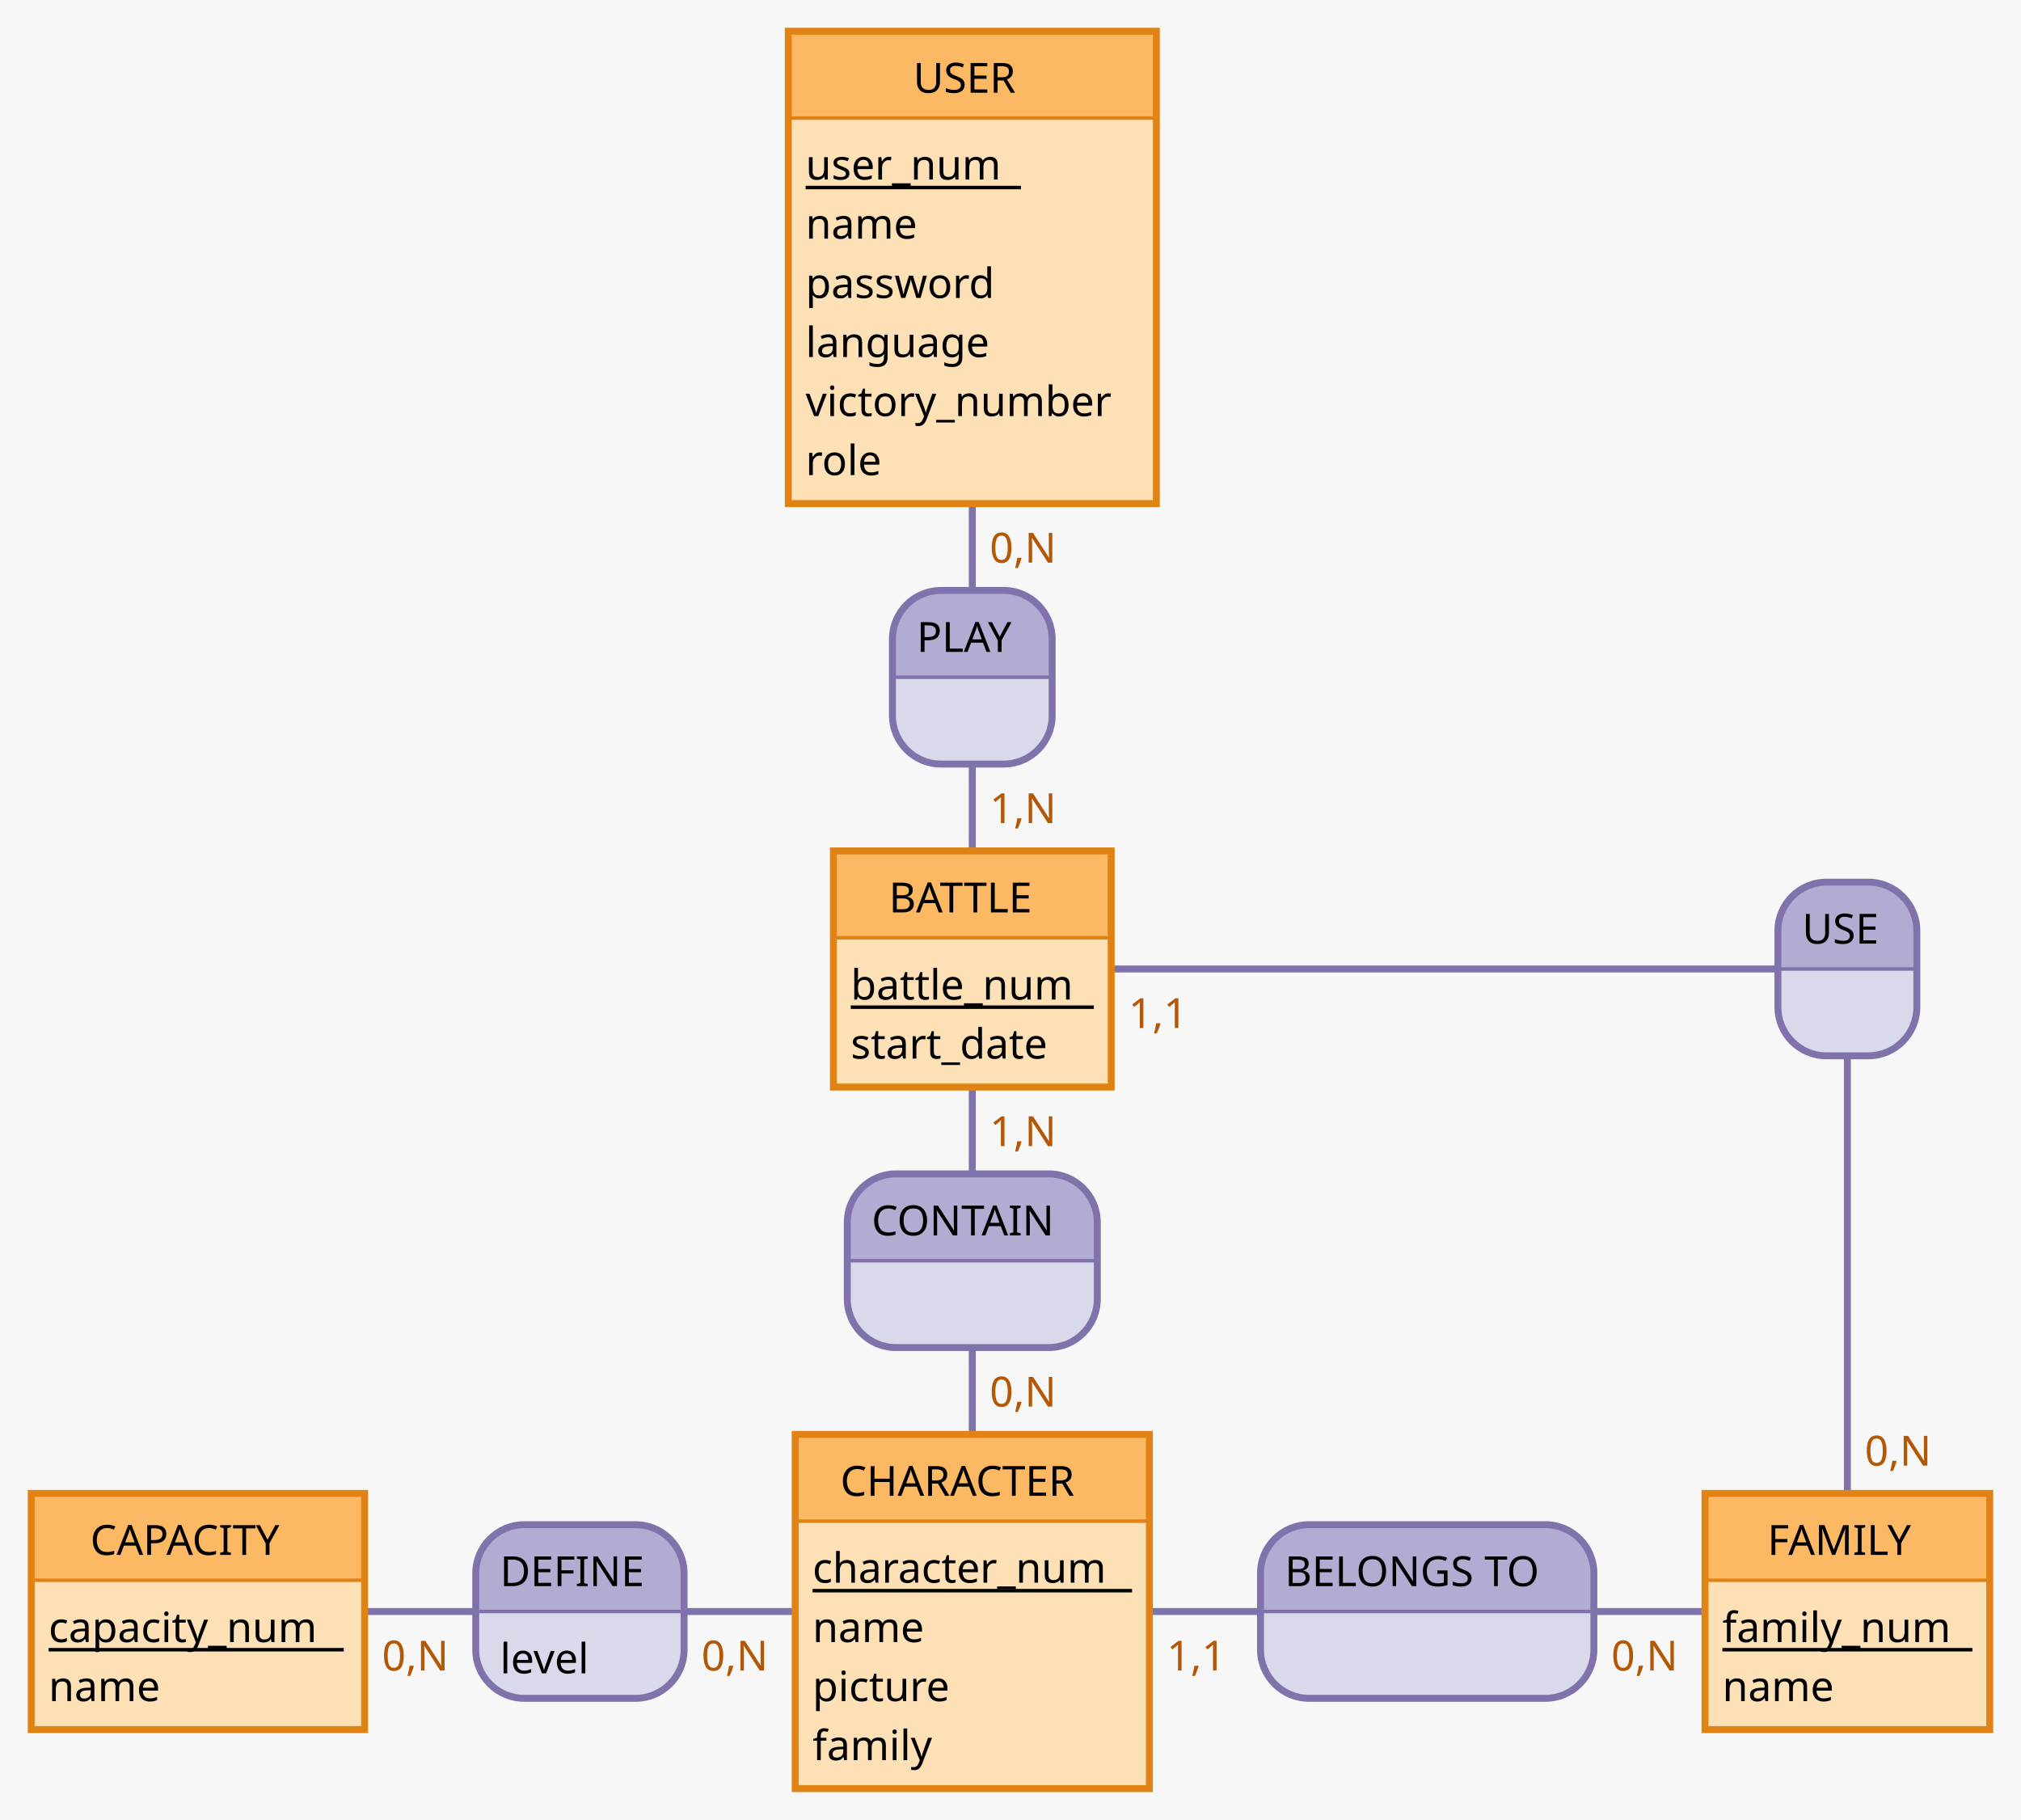
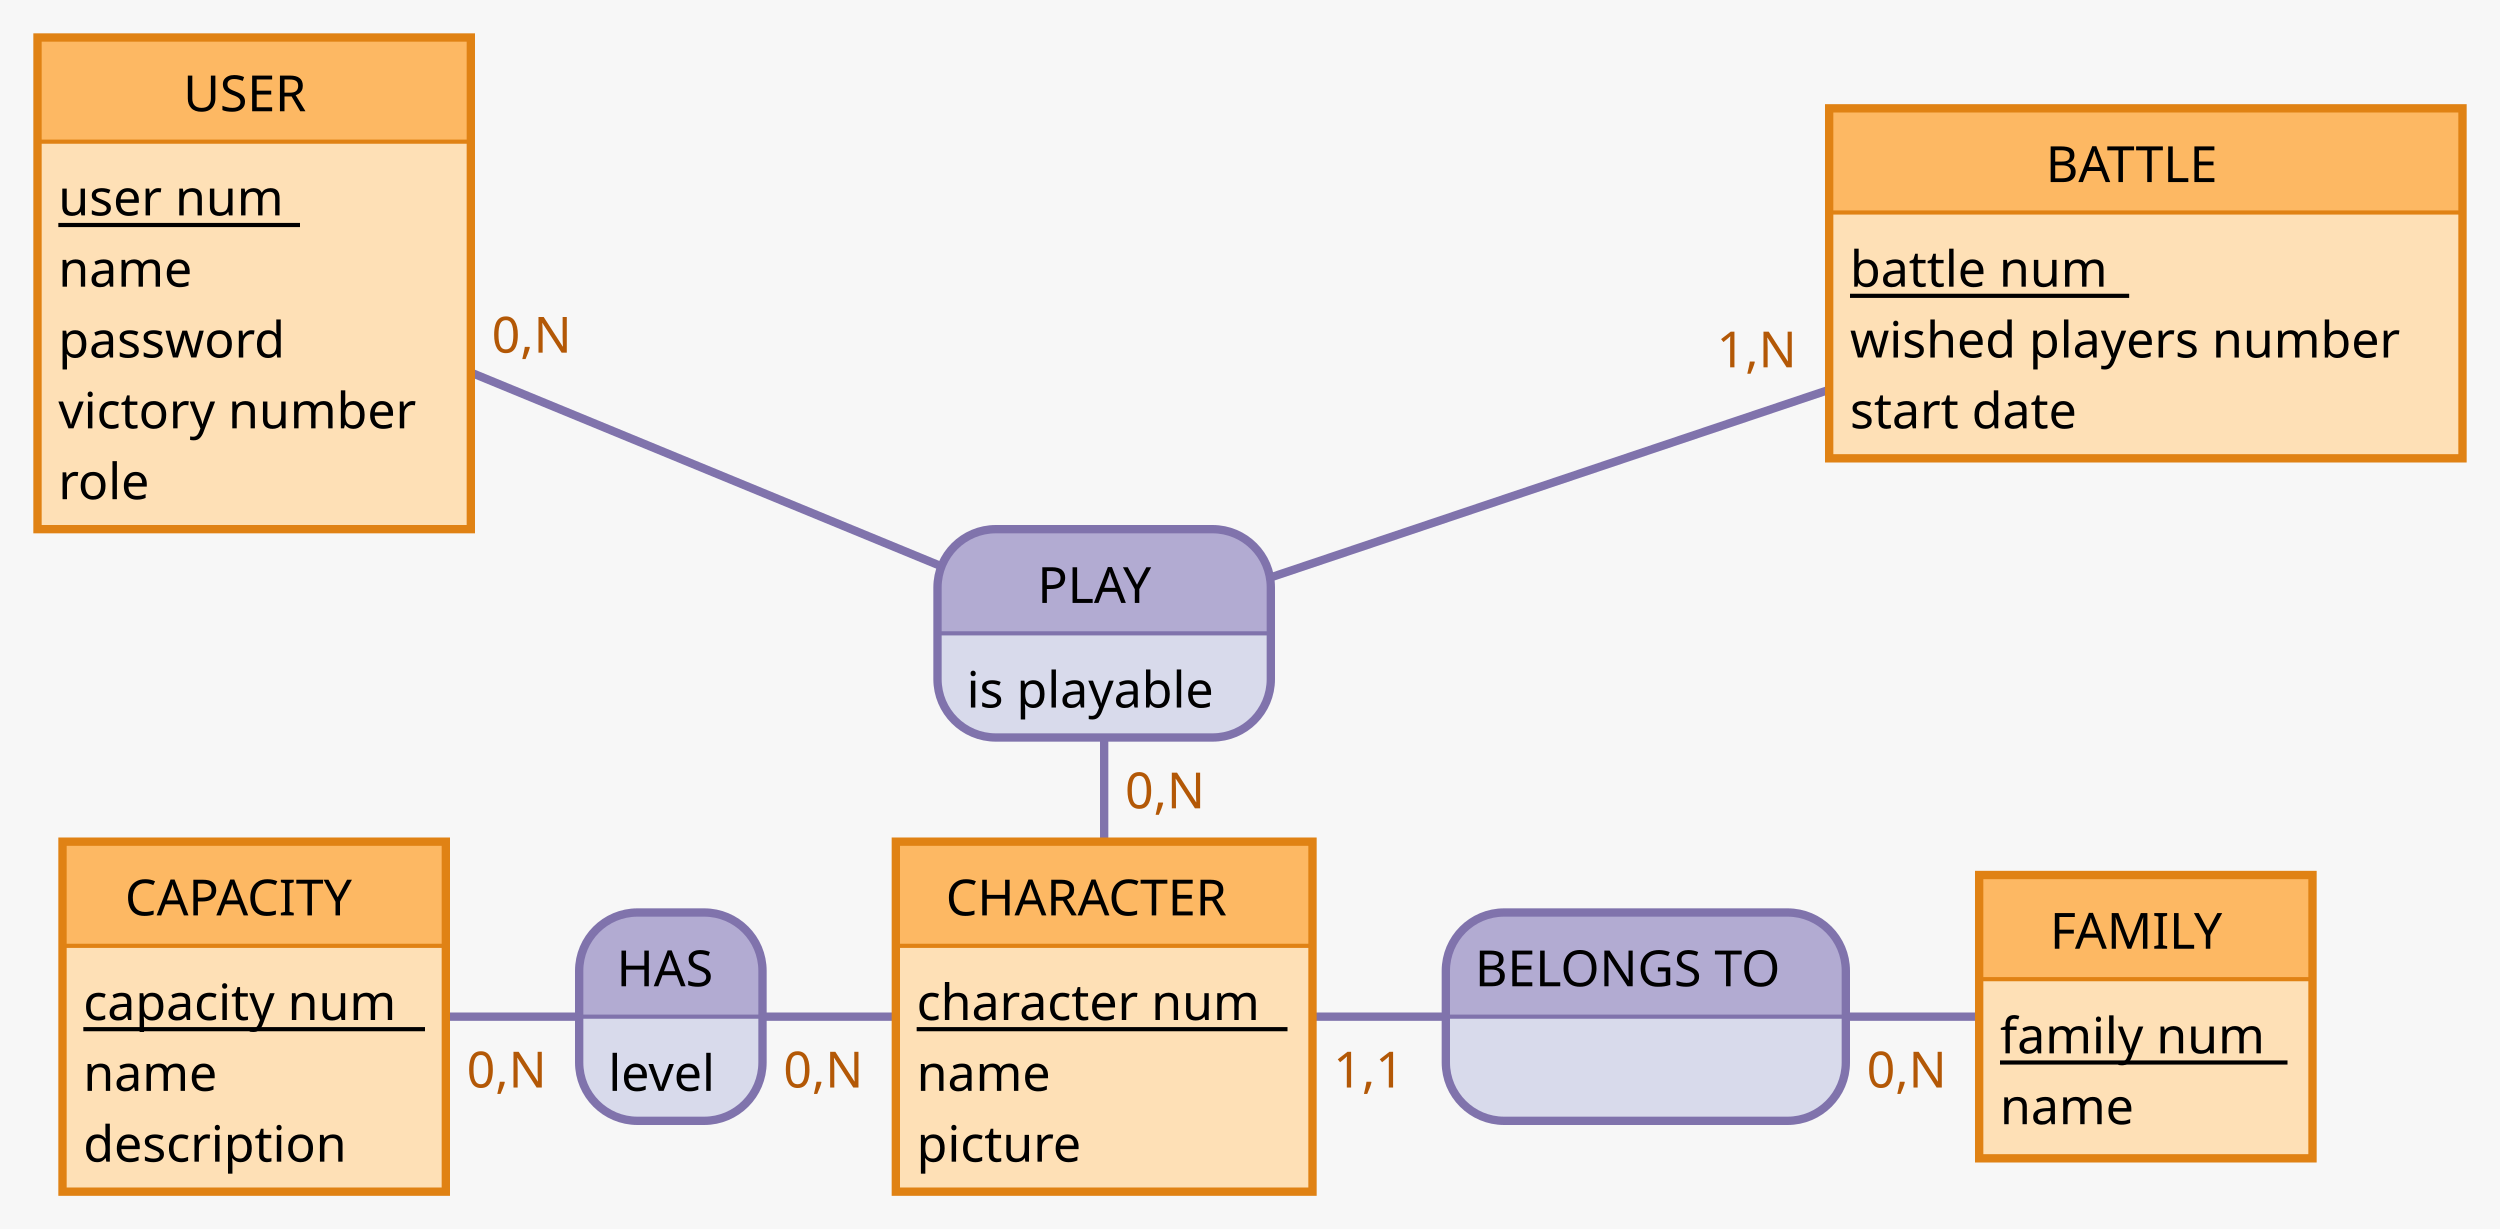
- <svg xmlns="http://www.w3.org/2000/svg" width="582" height="524" view_box="0 0 582 524">\n\n<rect id="frame" x="0" y="0" width="582" height="524" fill="#f7f7f7" stroke="none" stroke-width="0" />
-   <line x1="280" y1="77" x2="280" y2="195" stroke="#8073ac" stroke-width="2" />
-   <text x="285.0" y="162" fill="#b35806" font-family="Verdana" font-size="12">0,N</text>
-   <line x1="280" y1="279" x2="280" y2="195" stroke="#8073ac" stroke-width="2" />
-   <text x="285.0" y="237" fill="#b35806" font-family="Verdana" font-size="12">1,N</text>
+ <svg xmlns="http://www.w3.org/2000/svg" width="600" height="295" view_box="0 0 600 295">\n\n<rect id="frame" x="0" y="0" width="600" height="295" fill="#f7f7f7" stroke="none" stroke-width="0" />
+   <line x1="61" y1="68" x2="265" y2="152" stroke="#8073ac" stroke-width="2" />
+   <text x="118" y="84.637" fill="#b35806" font-family="Verdana" font-size="12">0,N</text>
+   <line x1="515" y1="68" x2="265" y2="152" stroke="#8073ac" stroke-width="2" />
+   <text x="412" y="88.156" fill="#b35806" font-family="Verdana" font-size="12">1,N</text>
+   <line x1="265" y1="244" x2="265" y2="152" stroke="#8073ac" stroke-width="2" />
+   <text x="270.0" y="194" fill="#b35806" font-family="Verdana" font-size="12">0,N</text>
  <g id="association-PLAY">
-     <path d="M 289 170 a 14 14 90 0 1 14 14 V 195 h -46 V 184 a 14 14 90 0 1 14 -14" fill="#b2abd2" stroke="#b2abd2" stroke-width="0" />
-     <path d="M 303 195.0 v 11 a 14 14 90 0 1 -14 14 H 271 a 14 14 90 0 1 -14 -14 V 195.0 H 46" fill="#d8daeb" stroke="#d8daeb" stroke-width="0" />
-     <rect x="257" y="170" width="46" height="50" fill="none" rx="14" stroke="#8073ac" stroke-width="2" />
-     <line x1="257" y1="195" x2="303" y2="195" stroke="#8073ac" stroke-width="1" />
-     <text x="264" y="187.7" fill="#000000" font-family="Verdana" font-size="12">PLAY</text>
+     <path d="M 291 127 a 14 14 90 0 1 14 14 V 152 h -80 V 141 a 14 14 90 0 1 14 -14" fill="#b2abd2" stroke="#b2abd2" stroke-width="0" />
+     <path d="M 305 152.0 v 11 a 14 14 90 0 1 -14 14 H 239 a 14 14 90 0 1 -14 -14 V 152.0 H 80" fill="#d8daeb" stroke="#d8daeb" stroke-width="0" />
+     <rect x="225" y="127" width="80" height="50" fill="none" rx="14" stroke="#8073ac" stroke-width="2" />
+     <line x1="225" y1="152" x2="305" y2="152" stroke="#8073ac" stroke-width="1" />
+     <text x="249" y="144.7" fill="#000000" font-family="Verdana" font-size="12">PLAY</text>
+     <text x="232" y="169.8" fill="#000000" font-family="Verdana" font-size="12">is playable</text>
  </g>
-   <line x1="57" y1="464" x2="167" y2="464" stroke="#8073ac" stroke-width="2" />
-   <text x="110" y="481.0" fill="#b35806" font-family="Verdana" font-size="12">0,N</text>
-   <line x1="280" y1="464" x2="167" y2="464" stroke="#8073ac" stroke-width="2" />
-   <text x="202" y="481.0" fill="#b35806" font-family="Verdana" font-size="12">0,N</text>
-   <g id="association-DEFINE">
-     <path d="M 183 439 a 14 14 90 0 1 14 14 V 464 h -60 V 453 a 14 14 90 0 1 14 -14" fill="#b2abd2" stroke="#b2abd2" stroke-width="0" />
-     <path d="M 197 464.0 v 11 a 14 14 90 0 1 -14 14 H 151 a 14 14 90 0 1 -14 -14 V 464.0 H 60" fill="#d8daeb" stroke="#d8daeb" stroke-width="0" />
-     <rect x="137" y="439" width="60" height="50" fill="none" rx="14" stroke="#8073ac" stroke-width="2" />
-     <line x1="137" y1="464" x2="197" y2="464" stroke="#8073ac" stroke-width="1" />
-     <text x="144" y="456.7" fill="#000000" font-family="Verdana" font-size="12">DEFINE</text>
-     <text x="144" y="481.8" fill="#000000" font-family="Verdana" font-size="12">level</text>
+   <line x1="61" y1="244" x2="161" y2="244" stroke="#8073ac" stroke-width="2" />
+   <text x="112" y="261.0" fill="#b35806" font-family="Verdana" font-size="12">0,N</text>
+   <line x1="265" y1="244" x2="161" y2="244" stroke="#8073ac" stroke-width="2" />
+   <text x="188" y="261.0" fill="#b35806" font-family="Verdana" font-size="12">0,N</text>
+   <g id="association-HAS">
+     <path d="M 169 219 a 14 14 90 0 1 14 14 V 244 h -44 V 233 a 14 14 90 0 1 14 -14" fill="#b2abd2" stroke="#b2abd2" stroke-width="0" />
+     <path d="M 183 244.0 v 11 a 14 14 90 0 1 -14 14 H 153 a 14 14 90 0 1 -14 -14 V 244.0 H 44" fill="#d8daeb" stroke="#d8daeb" stroke-width="0" />
+     <rect x="139" y="219" width="44" height="50" fill="none" rx="14" stroke="#8073ac" stroke-width="2" />
+     <line x1="139" y1="244" x2="183" y2="244" stroke="#8073ac" stroke-width="1" />
+     <text x="148" y="236.7" fill="#000000" font-family="Verdana" font-size="12">HAS</text>
+     <text x="146" y="261.8" fill="#000000" font-family="Verdana" font-size="12">level</text>
  </g>
-   <line x1="532" y1="464" x2="532" y2="279" stroke="#8073ac" stroke-width="2" />
-   <text x="537.0" y="422" fill="#b35806" font-family="Verdana" font-size="12">0,N</text>
-   <line x1="280" y1="279" x2="532" y2="279" stroke="#8073ac" stroke-width="2" />
-   <text x="325" y="296.0" fill="#b35806" font-family="Verdana" font-size="12">1,1</text>
-   <g id="association-USE">
-     <path d="M 538 254 a 14 14 90 0 1 14 14 V 279 h -40 V 268 a 14 14 90 0 1 14 -14" fill="#b2abd2" stroke="#b2abd2" stroke-width="0" />
-     <path d="M 552 279.0 v 11 a 14 14 90 0 1 -14 14 H 526 a 14 14 90 0 1 -14 -14 V 279.0 H 40" fill="#d8daeb" stroke="#d8daeb" stroke-width="0" />
-     <rect x="512" y="254" width="40" height="50" fill="none" rx="14" stroke="#8073ac" stroke-width="2" />
-     <line x1="512" y1="279" x2="552" y2="279" stroke="#8073ac" stroke-width="1" />
-     <text x="519" y="271.7" fill="#000000" font-family="Verdana" font-size="12">USE</text>
-   </g>
-   <line x1="280" y1="464" x2="411" y2="464" stroke="#8073ac" stroke-width="2" />
-   <text x="336" y="481.0" fill="#b35806" font-family="Verdana" font-size="12">1,1</text>
-   <line x1="532" y1="464" x2="411" y2="464" stroke="#8073ac" stroke-width="2" />
-   <text x="464" y="481.0" fill="#b35806" font-family="Verdana" font-size="12">0,N</text>
+   <line x1="265" y1="244" x2="395" y2="244" stroke="#8073ac" stroke-width="2" />
+   <text x="320" y="261.0" fill="#b35806" font-family="Verdana" font-size="12">1,1</text>
+   <line x1="515" y1="244" x2="395" y2="244" stroke="#8073ac" stroke-width="2" />
+   <text x="448" y="261.0" fill="#b35806" font-family="Verdana" font-size="12">0,N</text>
  <g id="association-BELONGS TO">
-     <path d="M 445 439 a 14 14 90 0 1 14 14 V 464 h -96 V 453 a 14 14 90 0 1 14 -14" fill="#b2abd2" stroke="#b2abd2" stroke-width="0" />
-     <path d="M 459 464.0 v 11 a 14 14 90 0 1 -14 14 H 377 a 14 14 90 0 1 -14 -14 V 464.0 H 96" fill="#d8daeb" stroke="#d8daeb" stroke-width="0" />
-     <rect x="363" y="439" width="96" height="50" fill="none" rx="14" stroke="#8073ac" stroke-width="2" />
-     <line x1="363" y1="464" x2="459" y2="464" stroke="#8073ac" stroke-width="1" />
-     <text x="370" y="456.7" fill="#000000" font-family="Verdana" font-size="12">BELONGS TO</text>
-   </g>
-   <line x1="280" y1="279" x2="280" y2="363" stroke="#8073ac" stroke-width="2" />
-   <text x="285.0" y="330" fill="#b35806" font-family="Verdana" font-size="12">1,N</text>
-   <line x1="280" y1="464" x2="280" y2="363" stroke="#8073ac" stroke-width="2" />
-   <text x="285.0" y="405" fill="#b35806" font-family="Verdana" font-size="12">0,N</text>
-   <g id="association-CONTAIN">
-     <path d="M 302 338 a 14 14 90 0 1 14 14 V 363 h -72 V 352 a 14 14 90 0 1 14 -14" fill="#b2abd2" stroke="#b2abd2" stroke-width="0" />
-     <path d="M 316 363.0 v 11 a 14 14 90 0 1 -14 14 H 258 a 14 14 90 0 1 -14 -14 V 363.0 H 72" fill="#d8daeb" stroke="#d8daeb" stroke-width="0" />
-     <rect x="244" y="338" width="72" height="50" fill="none" rx="14" stroke="#8073ac" stroke-width="2" />
-     <line x1="244" y1="363" x2="316" y2="363" stroke="#8073ac" stroke-width="1" />
-     <text x="251" y="355.7" fill="#000000" font-family="Verdana" font-size="12">CONTAIN</text>
+     <path d="M 429 219 a 14 14 90 0 1 14 14 V 244 h -96 V 233 a 14 14 90 0 1 14 -14" fill="#b2abd2" stroke="#b2abd2" stroke-width="0" />
+     <path d="M 443 244.0 v 11 a 14 14 90 0 1 -14 14 H 361 a 14 14 90 0 1 -14 -14 V 244.0 H 96" fill="#d8daeb" stroke="#d8daeb" stroke-width="0" />
+     <rect x="347" y="219" width="96" height="50" fill="none" rx="14" stroke="#8073ac" stroke-width="2" />
+     <line x1="347" y1="244" x2="443" y2="244" stroke="#8073ac" stroke-width="1" />
+     <text x="354" y="236.7" fill="#000000" font-family="Verdana" font-size="12">BELONGS TO</text>
  </g>
  <g id="entity-BATTLE">
    <g id="frame-BATTLE">
-       <rect x="240" y="245" width="80" height="25" fill="#fdb863" stroke="#fdb863" stroke-width="0" />
-       <rect x="240" y="270.0" width="80" height="43" fill="#fee0b6" stroke="#fee0b6" stroke-width="0" />
-       <rect x="240" y="245" width="80" height="68" fill="none" stroke="#e08214" stroke-width="2" />
-       <line x1="240" y1="270" x2="320" y2="270" stroke="#e08214" stroke-width="1" />
+       <rect x="439" y="26" width="152" height="25" fill="#fdb863" stroke="#fdb863" stroke-width="0" />
+       <rect x="439" y="51.0" width="152" height="59" fill="#fee0b6" stroke="#fee0b6" stroke-width="0" />
+       <rect x="439" y="26" width="152" height="84" fill="none" stroke="#e08214" stroke-width="2" />
+       <line x1="439" y1="51" x2="591" y2="51" stroke="#e08214" stroke-width="1" />
    </g>
-     <text x="256" y="262.7" fill="#000000" font-family="Verdana" font-size="12">BATTLE</text>
-     <text x="245" y="287.8" fill="#000000" font-family="Verdana" font-size="12">battle_num</text>
-     <line x1="245" y1="290" x2="315" y2="290" stroke="#000000" stroke-width="1" />
-     <text x="245" y="304.8" fill="#000000" font-family="Verdana" font-size="12">start_date</text>
+     <text x="491" y="43.7" fill="#000000" font-family="Verdana" font-size="12">BATTLE</text>
+     <text x="444" y="68.8" fill="#000000" font-family="Verdana" font-size="12">battle num</text>
+     <line x1="444" y1="71" x2="511" y2="71" stroke="#000000" stroke-width="1" />
+     <text x="444" y="85.8" fill="#000000" font-family="Verdana" font-size="12">wished players number</text>
+     <text x="444" y="102.8" fill="#000000" font-family="Verdana" font-size="12">start date</text>
  </g>
  <g id="entity-CHARACTER">
    <g id="frame-CHARACTER">
-       <rect x="229" y="413" width="102" height="25" fill="#fdb863" stroke="#fdb863" stroke-width="0" />
-       <rect x="229" y="438.0" width="102" height="77" fill="#fee0b6" stroke="#fee0b6" stroke-width="0" />
-       <rect x="229" y="413" width="102" height="102" fill="none" stroke="#e08214" stroke-width="2" />
-       <line x1="229" y1="438" x2="331" y2="438" stroke="#e08214" stroke-width="1" />
+       <rect x="215" y="202" width="100" height="25" fill="#fdb863" stroke="#fdb863" stroke-width="0" />
+       <rect x="215" y="227.0" width="100" height="59" fill="#fee0b6" stroke="#fee0b6" stroke-width="0" />
+       <rect x="215" y="202" width="100" height="84" fill="none" stroke="#e08214" stroke-width="2" />
+       <line x1="215" y1="227" x2="315" y2="227" stroke="#e08214" stroke-width="1" />
    </g>
-     <text x="242" y="430.7" fill="#000000" font-family="Verdana" font-size="12">CHARACTER</text>
-     <text x="234" y="455.7" fill="#000000" font-family="Verdana" font-size="12">character_num</text>
-     <line x1="234" y1="458" x2="326" y2="458" stroke="#000000" stroke-width="1" />
-     <text x="234" y="472.8" fill="#000000" font-family="Verdana" font-size="12">name</text>
-     <text x="234" y="489.8" fill="#000000" font-family="Verdana" font-size="12">picture</text>
-     <text x="234" y="506.8" fill="#000000" font-family="Verdana" font-size="12">family</text>
+     <text x="227" y="219.7" fill="#000000" font-family="Verdana" font-size="12">CHARACTER</text>
+     <text x="220" y="244.8" fill="#000000" font-family="Verdana" font-size="12">character num</text>
+     <line x1="220" y1="247" x2="309" y2="247" stroke="#000000" stroke-width="1" />
+     <text x="220" y="261.8" fill="#000000" font-family="Verdana" font-size="12">name</text>
+     <text x="220" y="278.8" fill="#000000" font-family="Verdana" font-size="12">picture</text>
  </g>
  <g id="entity-CAPACITY">
    <g id="frame-CAPACITY">
-       <rect x="9" y="430" width="96" height="25" fill="#fdb863" stroke="#fdb863" stroke-width="0" />
-       <rect x="9" y="455.0" width="96" height="43" fill="#fee0b6" stroke="#fee0b6" stroke-width="0" />
-       <rect x="9" y="430" width="96" height="68" fill="none" stroke="#e08214" stroke-width="2" />
-       <line x1="9" y1="455" x2="105" y2="455" stroke="#e08214" stroke-width="1" />
+       <rect x="15" y="202" width="92" height="25" fill="#fdb863" stroke="#fdb863" stroke-width="0" />
+       <rect x="15" y="227.0" width="92" height="59" fill="#fee0b6" stroke="#fee0b6" stroke-width="0" />
+       <rect x="15" y="202" width="92" height="84" fill="none" stroke="#e08214" stroke-width="2" />
+       <line x1="15" y1="227" x2="107" y2="227" stroke="#e08214" stroke-width="1" />
    </g>
-     <text x="26" y="447.7" fill="#000000" font-family="Verdana" font-size="12">CAPACITY</text>
-     <text x="14" y="472.8" fill="#000000" font-family="Verdana" font-size="12">capacity_num</text>
-     <line x1="14" y1="475" x2="99" y2="475" stroke="#000000" stroke-width="1" />
-     <text x="14" y="489.8" fill="#000000" font-family="Verdana" font-size="12">name</text>
+     <text x="30" y="219.7" fill="#000000" font-family="Verdana" font-size="12">CAPACITY</text>
+     <text x="20" y="244.8" fill="#000000" font-family="Verdana" font-size="12">capacity num</text>
+     <line x1="20" y1="247" x2="102" y2="247" stroke="#000000" stroke-width="1" />
+     <text x="20" y="261.8" fill="#000000" font-family="Verdana" font-size="12">name</text>
+     <text x="20" y="278.8" fill="#000000" font-family="Verdana" font-size="12">description</text>
  </g>
  <g id="entity-USER">
    <g id="frame-USER">
-       <rect x="227" y="9" width="106" height="25" fill="#fdb863" stroke="#fdb863" stroke-width="0" />
-       <rect x="227" y="34.0" width="106" height="111" fill="#fee0b6" stroke="#fee0b6" stroke-width="0" />
-       <rect x="227" y="9" width="106" height="136" fill="none" stroke="#e08214" stroke-width="2" />
-       <line x1="227" y1="34" x2="333" y2="34" stroke="#e08214" stroke-width="1" />
+       <rect x="9" y="9" width="104" height="25" fill="#fdb863" stroke="#fdb863" stroke-width="0" />
+       <rect x="9" y="34.0" width="104" height="93" fill="#fee0b6" stroke="#fee0b6" stroke-width="0" />
+       <rect x="9" y="9" width="104" height="118" fill="none" stroke="#e08214" stroke-width="2" />
+       <line x1="9" y1="34" x2="113" y2="34" stroke="#e08214" stroke-width="1" />
    </g>
-     <text x="263" y="26.7" fill="#000000" font-family="Verdana" font-size="12">USER</text>
-     <text x="232" y="51.7" fill="#000000" font-family="Verdana" font-size="12">user_num</text>
-     <line x1="232" y1="54" x2="294" y2="54" stroke="#000000" stroke-width="1" />
-     <text x="232" y="68.7" fill="#000000" font-family="Verdana" font-size="12">name</text>
-     <text x="232" y="85.8" fill="#000000" font-family="Verdana" font-size="12">password</text>
-     <text x="232" y="102.8" fill="#000000" font-family="Verdana" font-size="12">language</text>
-     <text x="232" y="119.8" fill="#000000" font-family="Verdana" font-size="12">victory_number</text>
-     <text x="232" y="136.8" fill="#000000" font-family="Verdana" font-size="12">role</text>
+     <text x="44" y="26.7" fill="#000000" font-family="Verdana" font-size="12">USER</text>
+     <text x="14" y="51.7" fill="#000000" font-family="Verdana" font-size="12">user num</text>
+     <line x1="14" y1="54" x2="72" y2="54" stroke="#000000" stroke-width="1" />
+     <text x="14" y="68.8" fill="#000000" font-family="Verdana" font-size="12">name</text>
+     <text x="14" y="85.8" fill="#000000" font-family="Verdana" font-size="12">password</text>
+     <text x="14" y="102.8" fill="#000000" font-family="Verdana" font-size="12">victory number</text>
+     <text x="14" y="119.8" fill="#000000" font-family="Verdana" font-size="12">role</text>
  </g>
  <g id="entity-FAMILY">
    <g id="frame-FAMILY">
-       <rect x="491" y="430" width="82" height="25" fill="#fdb863" stroke="#fdb863" stroke-width="0" />
-       <rect x="491" y="455.0" width="82" height="43" fill="#fee0b6" stroke="#fee0b6" stroke-width="0" />
-       <rect x="491" y="430" width="82" height="68" fill="none" stroke="#e08214" stroke-width="2" />
-       <line x1="491" y1="455" x2="573" y2="455" stroke="#e08214" stroke-width="1" />
+       <rect x="475" y="210" width="80" height="25" fill="#fdb863" stroke="#fdb863" stroke-width="0" />
+       <rect x="475" y="235.0" width="80" height="43" fill="#fee0b6" stroke="#fee0b6" stroke-width="0" />
+       <rect x="475" y="210" width="80" height="68" fill="none" stroke="#e08214" stroke-width="2" />
+       <line x1="475" y1="235" x2="555" y2="235" stroke="#e08214" stroke-width="1" />
    </g>
-     <text x="509" y="447.7" fill="#000000" font-family="Verdana" font-size="12">FAMILY</text>
-     <text x="496" y="472.8" fill="#000000" font-family="Verdana" font-size="12">family_num</text>
-     <line x1="496" y1="475" x2="568" y2="475" stroke="#000000" stroke-width="1" />
-     <text x="496" y="489.8" fill="#000000" font-family="Verdana" font-size="12">name</text>
+     <text x="492" y="227.7" fill="#000000" font-family="Verdana" font-size="12">FAMILY</text>
+     <text x="480" y="252.8" fill="#000000" font-family="Verdana" font-size="12">family num</text>
+     <line x1="480" y1="255" x2="549" y2="255" stroke="#000000" stroke-width="1" />
+     <text x="480" y="269.8" fill="#000000" font-family="Verdana" font-size="12">name</text>
  </g>
</svg>
